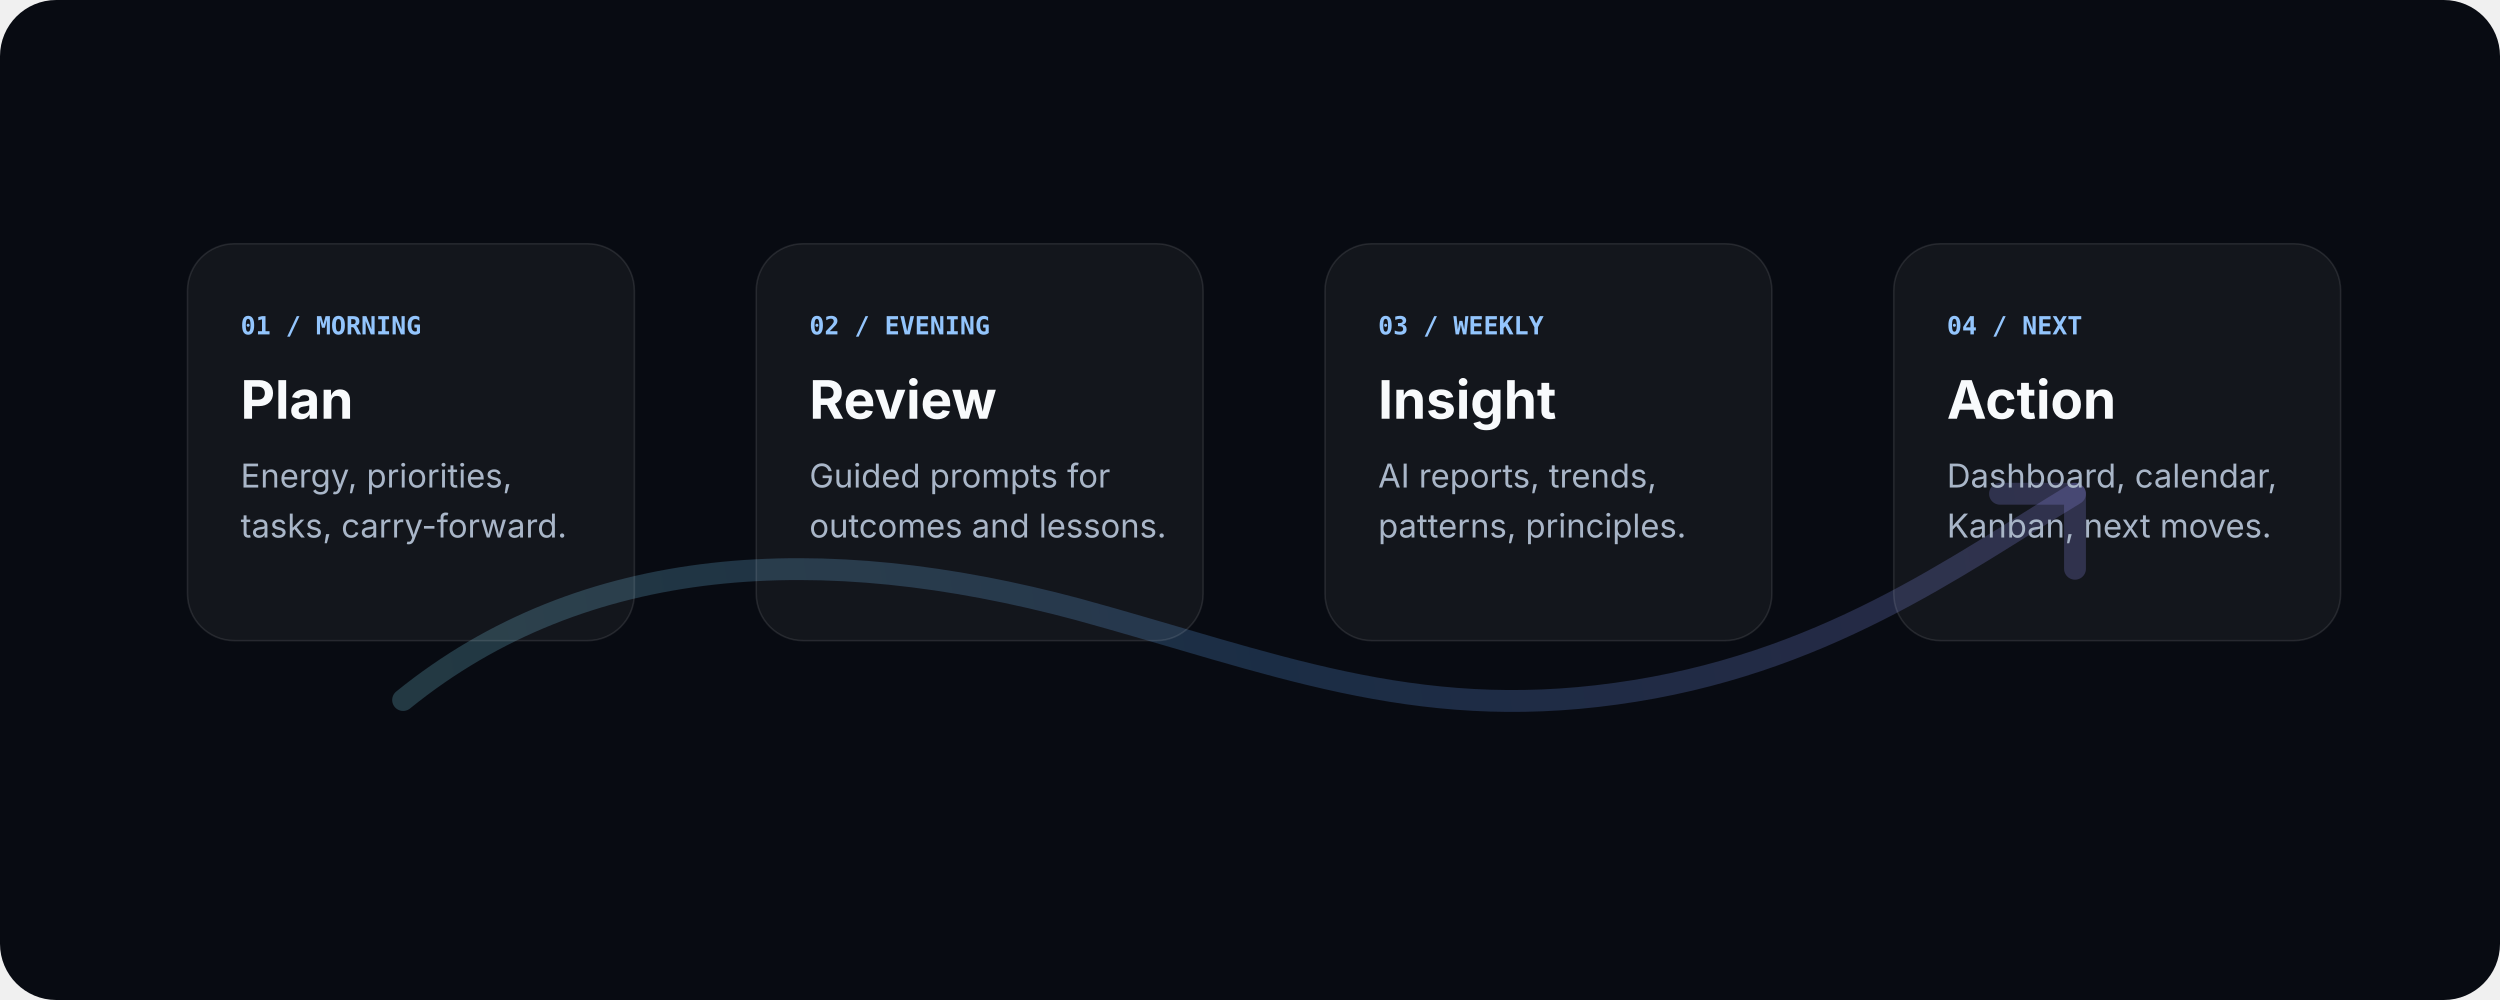
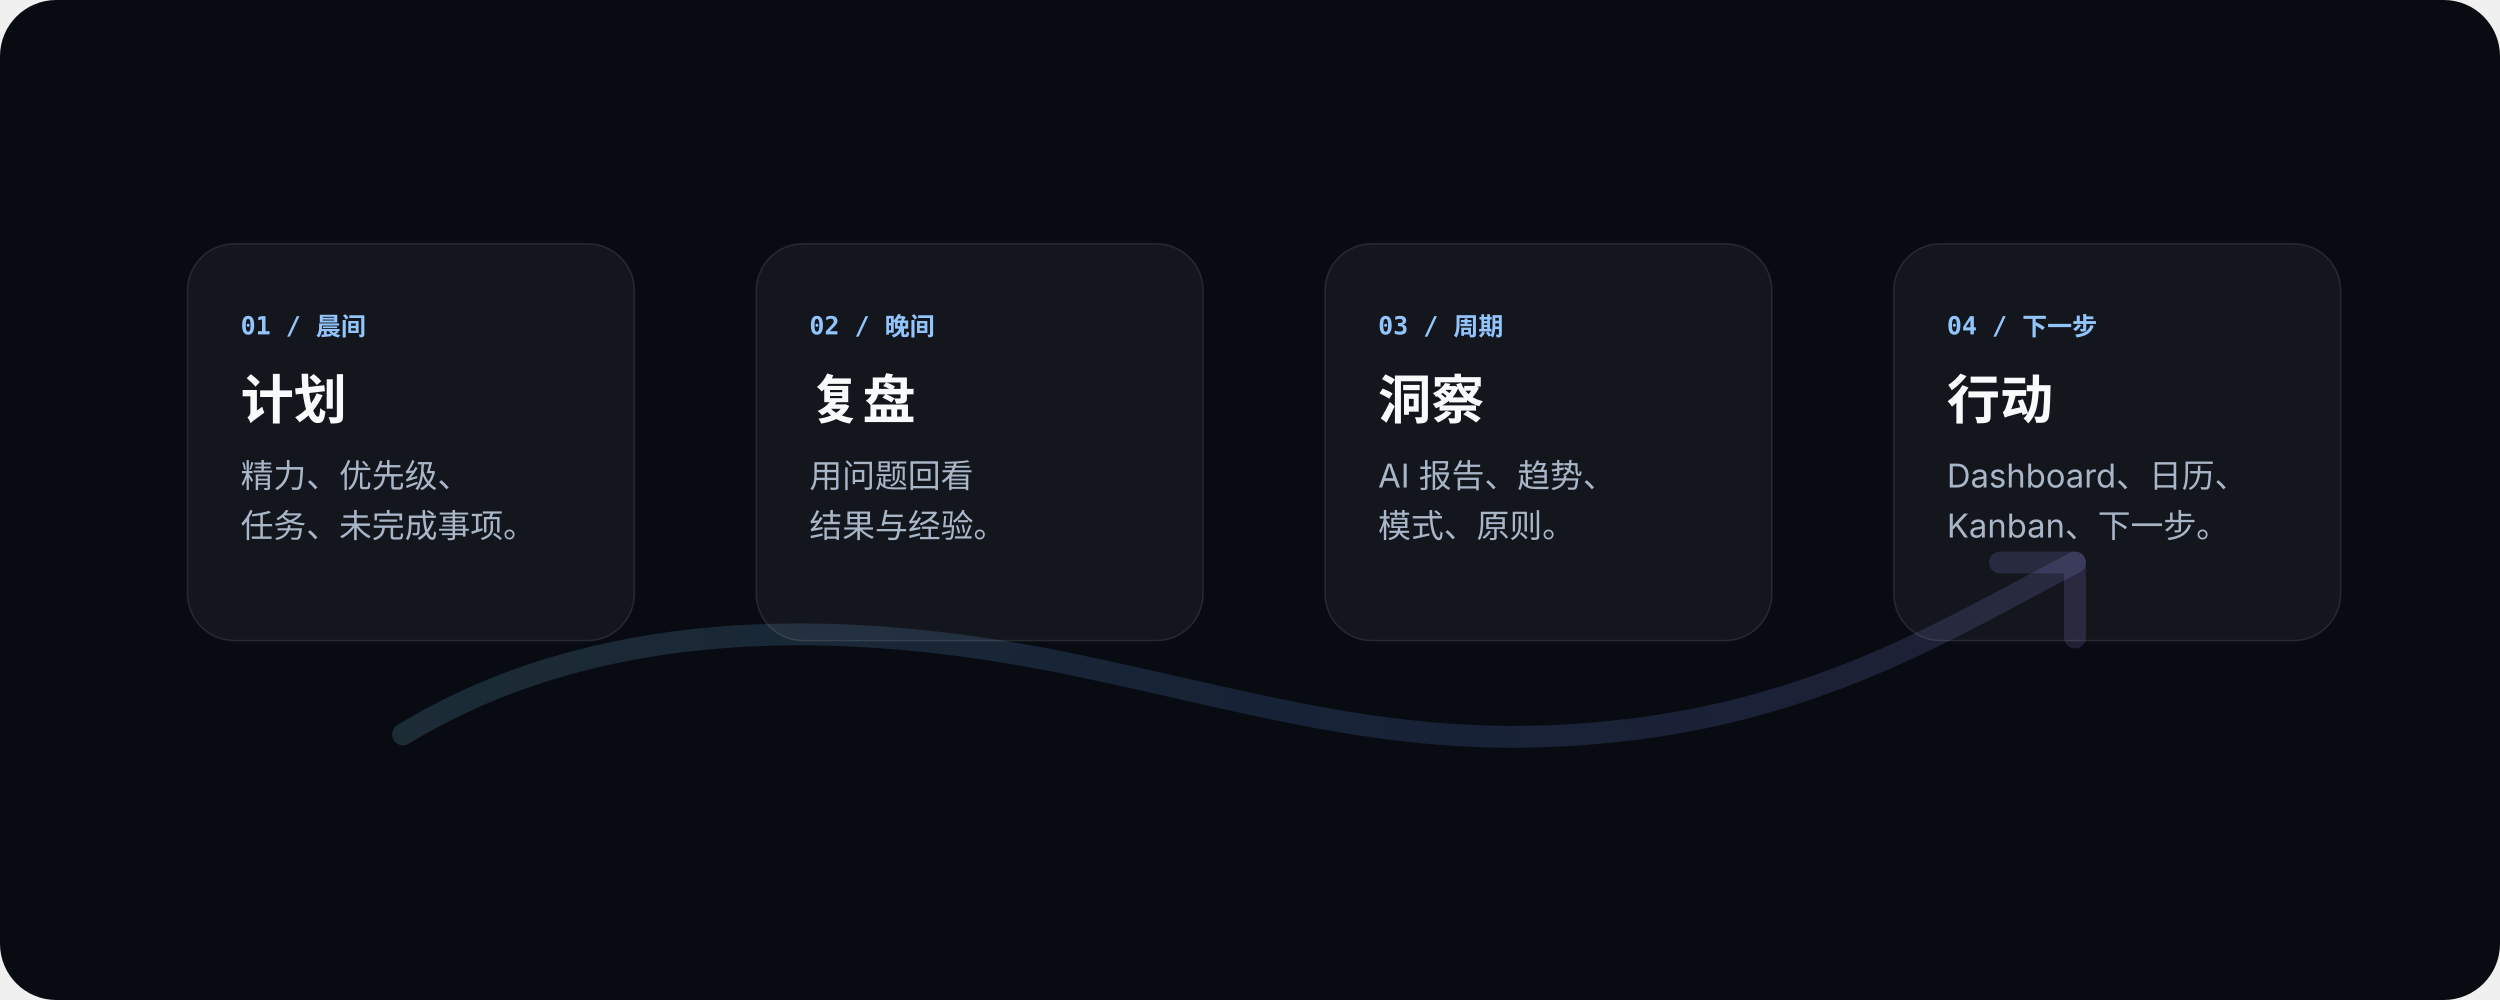
<svg xmlns="http://www.w3.org/2000/svg" width="1600" height="640" viewBox="0 0 1600 640" fill="none" role="img" aria-labelledby="title desc">
  <defs>
    <linearGradient id="accent" x1="140" y1="420" x2="1460" y2="220" gradientUnits="userSpaceOnUse">
      <stop stop-color="#8BE7F1" />
      <stop offset=".5" stop-color="#60A5FA" />
      <stop offset="1" stop-color="#A78BFA" />
    </linearGradient>
    <style>.h{font-family:Inter,-apple-system,BlinkMacSystemFont,"SF Pro Display",sans-serif;font-size:34px;font-weight:700;fill:#F8FAFC}.b{font-family:Inter,-apple-system,BlinkMacSystemFont,"SF Pro Text",sans-serif;font-size:21px;font-weight:440;fill:#A9B6C8}.k{font-family:"SF Mono",ui-monospace,Menlo,monospace;font-size:16px;font-weight:560;fill:#93C5FD}</style>
  </defs>
  <rect width="1600" height="640" rx="36" fill="#080B12" />
-   <path d="M258 448C374 354 526 346 690 390C814 424 904 462 1034 444C1166 426 1252 362 1328 316" stroke="url(#accent)" stroke-width="14" stroke-linecap="round" opacity=".22" />
-   <path d="M1280 316H1328V364" stroke="url(#accent)" stroke-width="14" stroke-linecap="round" stroke-linejoin="round" opacity=".22" />
+   <path d="M258 470C376 398 528 392 690 426C814 452 904 482 1034 468C1168 454 1254 398 1328 360" stroke="url(#accent)" stroke-width="14" stroke-linecap="round" opacity=".16" />
+   <path d="M1280 360H1328V408" stroke="url(#accent)" stroke-width="14" stroke-linecap="round" stroke-linejoin="round" opacity=".16" />
  <g transform="translate(120 156)">
    <rect width="286" height="254" rx="30" fill="white" fill-opacity=".045" stroke="white" stroke-opacity=".10" />
-     <text x="34" y="58" class="k">01 / MORNING</text>
-     <text x="34" y="112" class="h">Plan</text>
-     <text x="34" y="156" class="b">Energy, priorities,</text>
-     <text x="34" y="188" class="b">tasks, carry-forward.</text>
+     <text x="34" y="58" class="k">01 / 晨间</text>
+     <text x="34" y="112" class="h">计划</text>
+     <text x="34" y="156" class="b">精力、优先级、</text>
+     <text x="34" y="188" class="b">任务、未完成事项。</text>
  </g>
  <g transform="translate(484 156)">
    <rect width="286" height="254" rx="30" fill="white" fill-opacity=".045" stroke="white" stroke-opacity=".10" />
-     <text x="34" y="58" class="k">02 / EVENING</text>
-     <text x="34" y="112" class="h">Review</text>
-     <text x="34" y="156" class="b">Guided prompts for</text>
-     <text x="34" y="188" class="b">outcomes and lessons.</text>
+     <text x="34" y="58" class="k">02 / 晚间</text>
+     <text x="34" y="112" class="h">复盘</text>
+     <text x="34" y="156" class="b">用问题回看</text>
+     <text x="34" y="188" class="b">结果与经验。</text>
  </g>
  <g transform="translate(848 156)">
    <rect width="286" height="254" rx="30" fill="white" fill-opacity=".045" stroke="white" stroke-opacity=".10" />
-     <text x="34" y="58" class="k">03 / WEEKLY</text>
-     <text x="34" y="112" class="h">Insight</text>
-     <text x="34" y="156" class="b">AI reports, trends,</text>
-     <text x="34" y="188" class="b">patterns, principles.</text>
+     <text x="34" y="58" class="k">03 / 周期</text>
+     <text x="34" y="112" class="h">洞察</text>
+     <text x="34" y="156" class="b">AI 报告、趋势、</text>
+     <text x="34" y="188" class="b">模式、原则。</text>
  </g>
  <g transform="translate(1212 156)">
    <rect width="286" height="254" rx="30" fill="white" fill-opacity=".045" stroke="white" stroke-opacity=".10" />
-     <text x="34" y="58" class="k">04 / NEXT</text>
-     <text x="34" y="112" class="h">Action</text>
-     <text x="34" y="156" class="b">Dashboard, calendar,</text>
-     <text x="34" y="188" class="b">Kanban, next moves.</text>
+     <text x="34" y="58" class="k">04 / 下一步</text>
+     <text x="34" y="112" class="h">行动</text>
+     <text x="34" y="156" class="b">Dashboard、日历、</text>
+     <text x="34" y="188" class="b">Kanban、下一步。</text>
  </g>
</svg>
